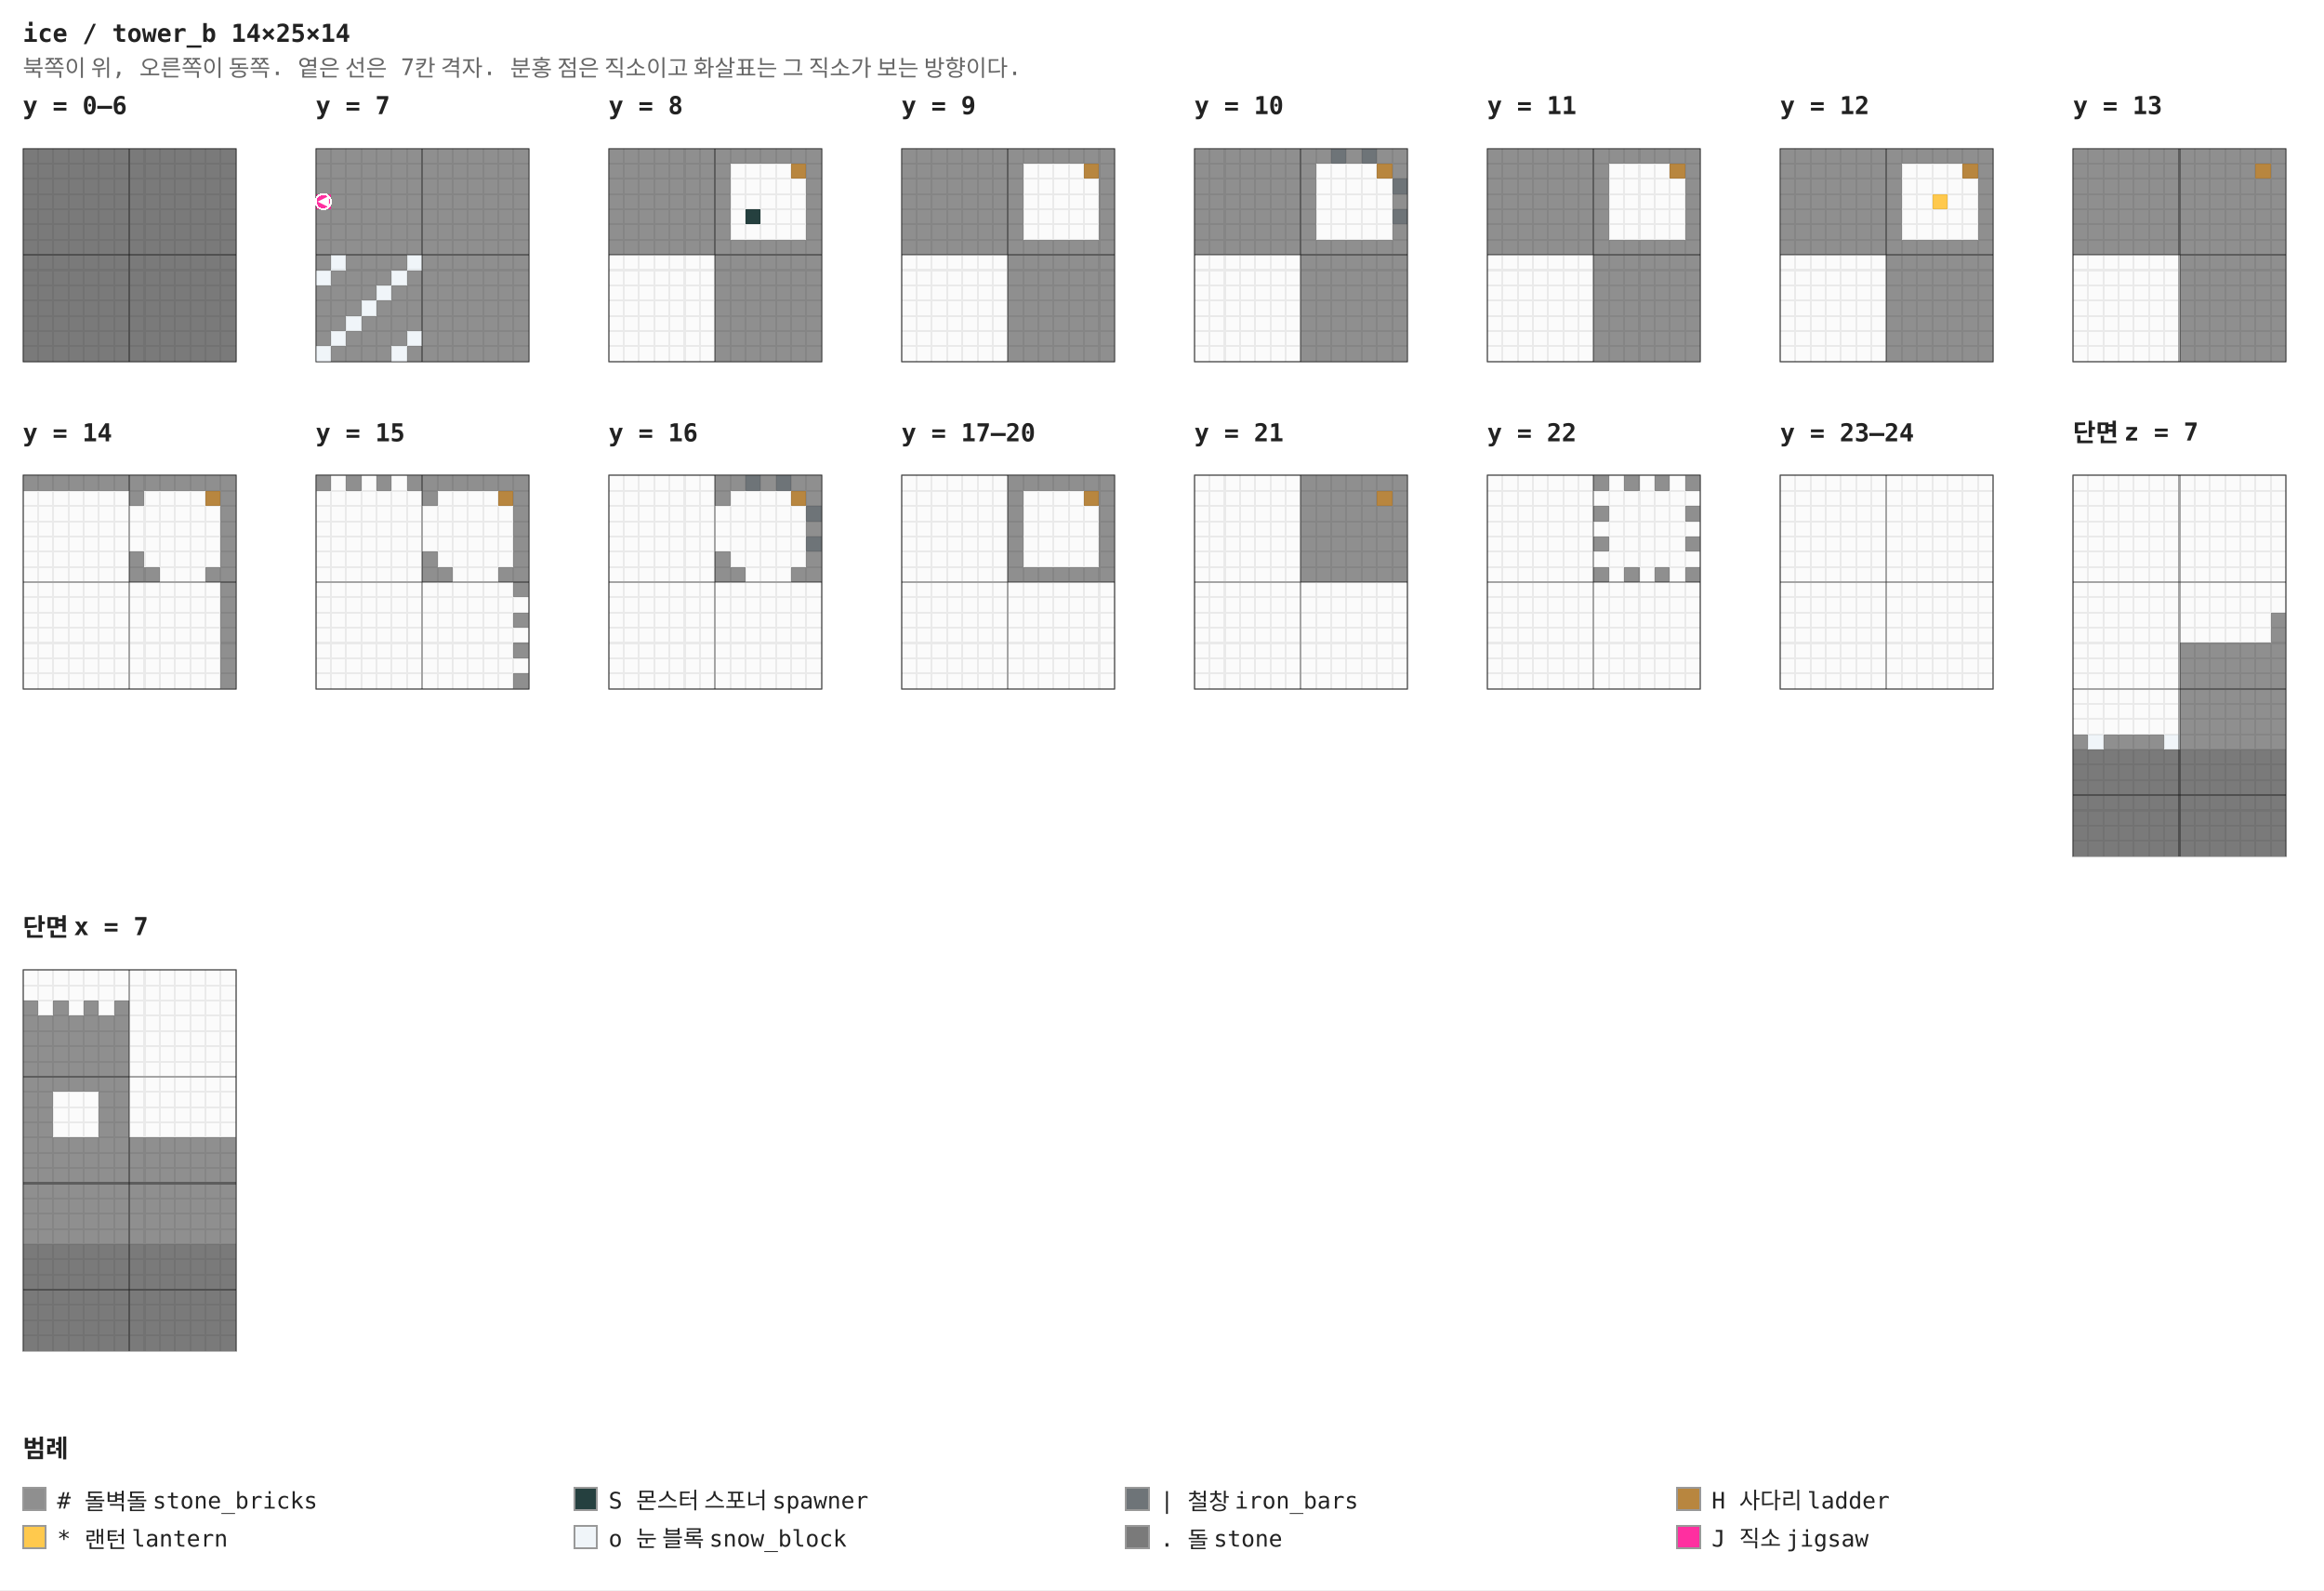
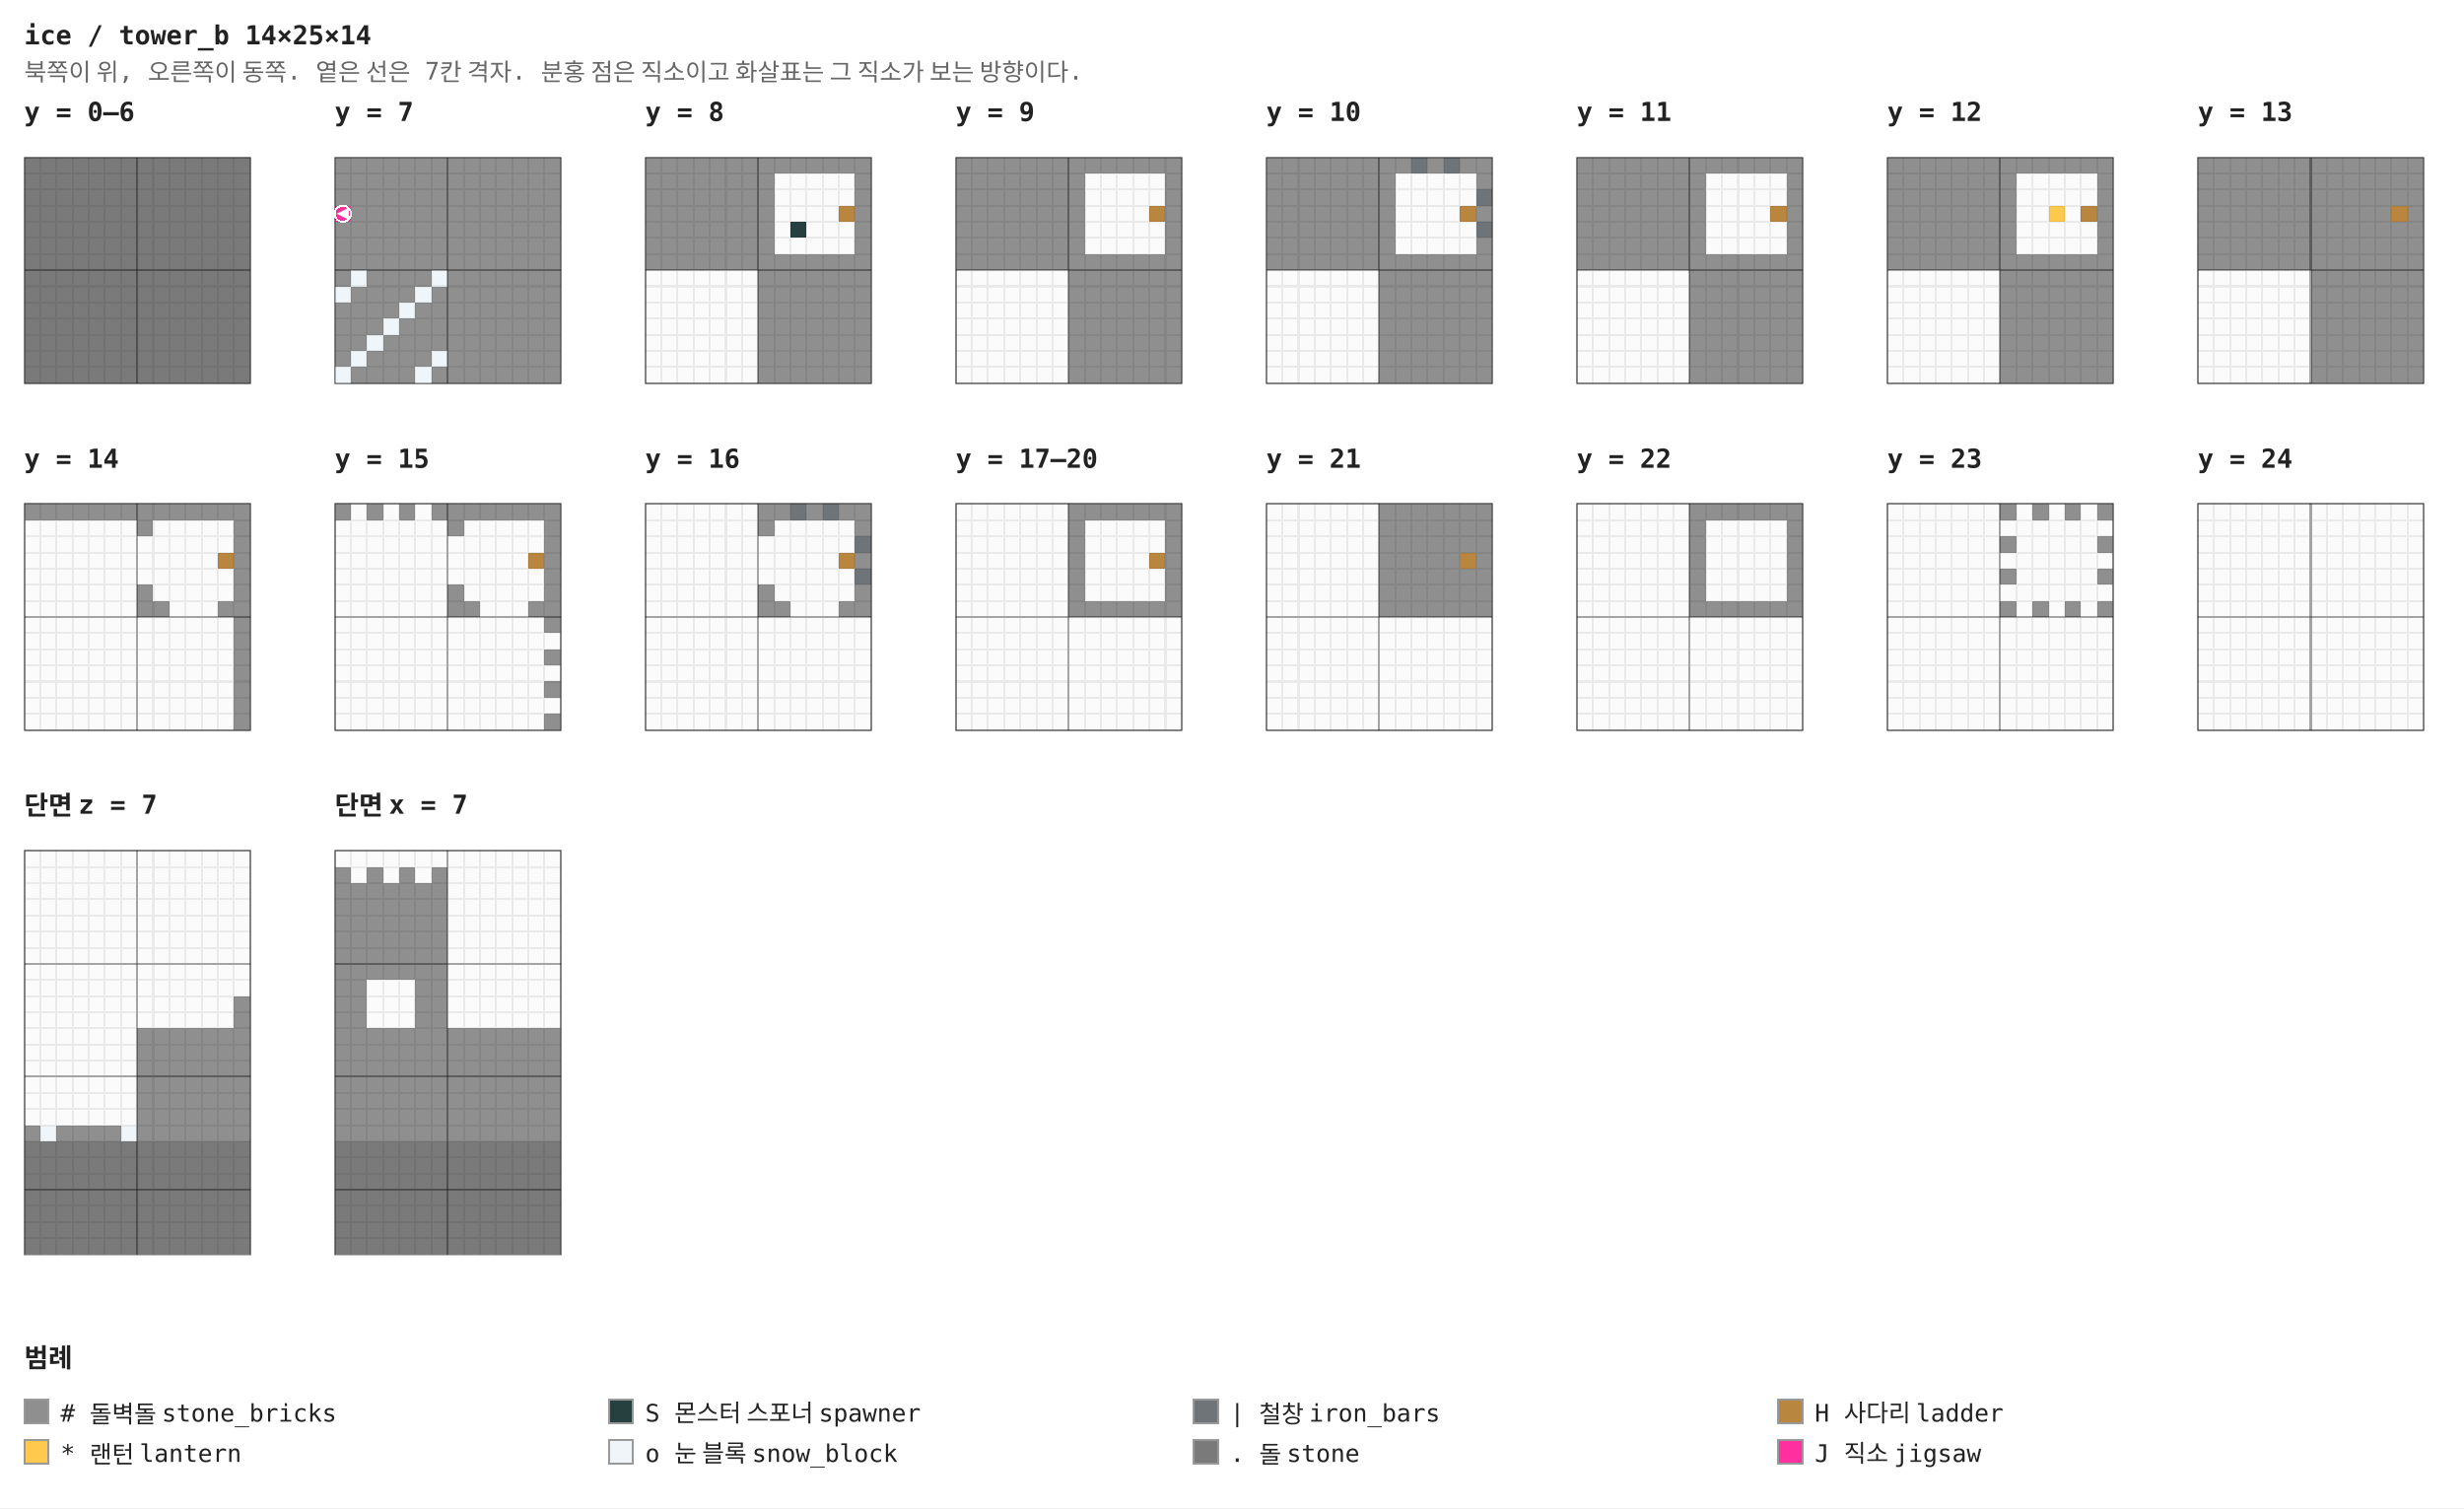
- <svg xmlns="http://www.w3.org/2000/svg" width="1222" height="836" viewBox="0 0 1222 836" shape-rendering="crispEdges" font-family="Consolas,'Malgun Gothic','Noto Sans KR',monospace">
+ <svg xmlns="http://www.w3.org/2000/svg" width="1222" height="748" viewBox="0 0 1222 748" shape-rendering="crispEdges" font-family="Consolas,'Malgun Gothic','Noto Sans KR',monospace">
  <style>text{fill:#222;shape-rendering:auto}.cap{font-size:13px;font-weight:bold}.leg{font-size:12px}.sub{font-size:12px;fill:#666}.tick{font-size:8px;fill:#999;text-anchor:middle}.arrow{font-size:10px;fill:#fff;text-anchor:middle}.fine{stroke:#000;stroke-opacity:.07;stroke-width:1;fill:none}.grid{stroke:#000;stroke-opacity:.30;stroke-width:1}</style>
  <rect width="100%" height="100%" fill="#fff" />
  <text x="12" y="22" class="cap" font-size="16">ice / tower_b   14×25×14</text>
  <text x="12" y="40" class="sub">북쪽이 위, 오른쪽이 동쪽. 옅은 선은 7칸 격자. 분홍 점은 직소이고 화살표는 그 직소가 보는 방향이다.</text>
  <text x="12" y="60" class="cap">y = 0–6</text>
  <rect x="12" y="78" width="112" height="112" fill="#fbfbfb" stroke="#bbb" />
  <path transform="translate(12,78) scale(8)" fill="#7a7a7a" d="M0 0h14v1h-14zM0 1h14v1h-14zM0 2h14v1h-14zM0 3h14v1h-14zM0 4h14v1h-14zM0 5h14v1h-14zM0 6h14v1h-14zM0 7h14v1h-14zM0 8h14v1h-14zM0 9h14v1h-14zM0 10h14v1h-14zM0 11h14v1h-14zM0 12h14v1h-14zM0 13h14v1h-14z" />
  <path class="fine" d="M20 78v112M28 78v112M36 78v112M44 78v112M52 78v112M60 78v112M68 78v112M76 78v112M84 78v112M92 78v112M100 78v112M108 78v112M116 78v112M12 86h112M12 94h112M12 102h112M12 110h112M12 118h112M12 126h112M12 134h112M12 142h112M12 150h112M12 158h112M12 166h112M12 174h112M12 182h112" />
  <line x1="12" y1="78" x2="12" y2="190" class="grid" />
  <line x1="68" y1="78" x2="68" y2="190" class="grid" />
  <line x1="124" y1="78" x2="124" y2="190" class="grid" />
  <line x1="12" y1="78" x2="124" y2="78" class="grid" />
  <line x1="12" y1="134" x2="124" y2="134" class="grid" />
  <line x1="12" y1="190" x2="124" y2="190" class="grid" />
  <text x="166" y="60" class="cap">y = 7</text>
  <rect x="166" y="78" width="112" height="112" fill="#fbfbfb" stroke="#bbb" />
  <path transform="translate(166,78) scale(8)" fill="#8f8f8f" d="M0 0h14v1h-14zM0 1h14v1h-14zM0 2h14v1h-14zM1 3h13v1h-13zM0 4h14v1h-14zM0 5h14v1h-14zM0 6h14v1h-14zM0 7h1v1h-1zM2 7h4v1h-4zM7 7h7v1h-7zM1 8h4v1h-4zM6 8h8v1h-8zM0 9h4v1h-4zM5 9h9v1h-9zM0 10h3v1h-3zM4 10h10v1h-10zM0 11h2v1h-2zM3 11h11v1h-11zM0 12h1v1h-1zM2 12h4v1h-4zM7 12h7v1h-7zM1 13h4v1h-4zM6 13h8v1h-8z" />
  <path transform="translate(166,78) scale(8)" fill="#ff2fa0" d="M0 3h1v1h-1z" />
  <path transform="translate(166,78) scale(8)" fill="#f0f5f9" d="M1 7h1v1h-1zM6 7h1v1h-1zM0 8h1v1h-1zM5 8h1v1h-1zM4 9h1v1h-1zM3 10h1v1h-1zM2 11h1v1h-1zM1 12h1v1h-1zM6 12h1v1h-1zM0 13h1v1h-1zM5 13h1v1h-1z" />
  <path class="fine" d="M174 78v112M182 78v112M190 78v112M198 78v112M206 78v112M214 78v112M222 78v112M230 78v112M238 78v112M246 78v112M254 78v112M262 78v112M270 78v112M166 86h112M166 94h112M166 102h112M166 110h112M166 118h112M166 126h112M166 134h112M166 142h112M166 150h112M166 158h112M166 166h112M166 174h112M166 182h112" />
  <line x1="166" y1="78" x2="166" y2="190" class="grid" />
  <line x1="222" y1="78" x2="222" y2="190" class="grid" />
  <line x1="278" y1="78" x2="278" y2="190" class="grid" />
  <line x1="166" y1="78" x2="278" y2="78" class="grid" />
  <line x1="166" y1="134" x2="278" y2="134" class="grid" />
  <line x1="166" y1="190" x2="278" y2="190" class="grid" />
  <circle cx="170.0" cy="106.0" r="4.0" fill="#ff2fa0" stroke="#fff" />
  <text x="170.0" y="108.6" class="arrow" font-size="7.2">◀</text>
  <text x="320" y="60" class="cap">y = 8</text>
  <rect x="320" y="78" width="112" height="112" fill="#fbfbfb" stroke="#bbb" />
  <path transform="translate(320,78) scale(8)" fill="#8f8f8f" d="M0 0h14v1h-14zM0 1h8v1h-8zM13 1h1v1h-1zM0 2h8v1h-8zM13 2h1v1h-1zM0 3h8v1h-8zM13 3h1v1h-1zM0 4h8v1h-8zM13 4h1v1h-1zM0 5h8v1h-8zM13 5h1v1h-1zM0 6h14v1h-14zM7 7h7v1h-7zM7 8h7v1h-7zM7 9h7v1h-7zM7 10h7v1h-7zM7 11h7v1h-7zM7 12h7v1h-7zM7 13h7v1h-7z" />
-   <path transform="translate(320,78) scale(8)" fill="#b8863f" d="M12 1h1v1h-1z" />
+   <path transform="translate(320,78) scale(8)" fill="#b8863f" d="M12 3h1v1h-1z" />
  <path transform="translate(320,78) scale(8)" fill="#25403f" d="M9 4h1v1h-1z" />
  <path class="fine" d="M328 78v112M336 78v112M344 78v112M352 78v112M360 78v112M368 78v112M376 78v112M384 78v112M392 78v112M400 78v112M408 78v112M416 78v112M424 78v112M320 86h112M320 94h112M320 102h112M320 110h112M320 118h112M320 126h112M320 134h112M320 142h112M320 150h112M320 158h112M320 166h112M320 174h112M320 182h112" />
  <line x1="320" y1="78" x2="320" y2="190" class="grid" />
  <line x1="376" y1="78" x2="376" y2="190" class="grid" />
  <line x1="432" y1="78" x2="432" y2="190" class="grid" />
  <line x1="320" y1="78" x2="432" y2="78" class="grid" />
  <line x1="320" y1="134" x2="432" y2="134" class="grid" />
  <line x1="320" y1="190" x2="432" y2="190" class="grid" />
  <text x="474" y="60" class="cap">y = 9</text>
  <rect x="474" y="78" width="112" height="112" fill="#fbfbfb" stroke="#bbb" />
  <path transform="translate(474,78) scale(8)" fill="#8f8f8f" d="M0 0h14v1h-14zM0 1h8v1h-8zM13 1h1v1h-1zM0 2h8v1h-8zM13 2h1v1h-1zM0 3h8v1h-8zM13 3h1v1h-1zM0 4h8v1h-8zM13 4h1v1h-1zM0 5h8v1h-8zM13 5h1v1h-1zM0 6h14v1h-14zM7 7h7v1h-7zM7 8h7v1h-7zM7 9h7v1h-7zM7 10h7v1h-7zM7 11h7v1h-7zM7 12h7v1h-7zM7 13h7v1h-7z" />
-   <path transform="translate(474,78) scale(8)" fill="#b8863f" d="M12 1h1v1h-1z" />
+   <path transform="translate(474,78) scale(8)" fill="#b8863f" d="M12 3h1v1h-1z" />
  <path class="fine" d="M482 78v112M490 78v112M498 78v112M506 78v112M514 78v112M522 78v112M530 78v112M538 78v112M546 78v112M554 78v112M562 78v112M570 78v112M578 78v112M474 86h112M474 94h112M474 102h112M474 110h112M474 118h112M474 126h112M474 134h112M474 142h112M474 150h112M474 158h112M474 166h112M474 174h112M474 182h112" />
  <line x1="474" y1="78" x2="474" y2="190" class="grid" />
  <line x1="530" y1="78" x2="530" y2="190" class="grid" />
  <line x1="586" y1="78" x2="586" y2="190" class="grid" />
  <line x1="474" y1="78" x2="586" y2="78" class="grid" />
  <line x1="474" y1="134" x2="586" y2="134" class="grid" />
  <line x1="474" y1="190" x2="586" y2="190" class="grid" />
  <text x="628" y="60" class="cap">y = 10</text>
  <rect x="628" y="78" width="112" height="112" fill="#fbfbfb" stroke="#bbb" />
  <path transform="translate(628,78) scale(8)" fill="#8f8f8f" d="M0 0h9v1h-9zM10 0h1v1h-1zM12 0h2v1h-2zM0 1h8v1h-8zM13 1h1v1h-1zM0 2h8v1h-8zM0 3h8v1h-8zM13 3h1v1h-1zM0 4h8v1h-8zM0 5h8v1h-8zM13 5h1v1h-1zM0 6h14v1h-14zM7 7h7v1h-7zM7 8h7v1h-7zM7 9h7v1h-7zM7 10h7v1h-7zM7 11h7v1h-7zM7 12h7v1h-7zM7 13h7v1h-7z" />
  <path transform="translate(628,78) scale(8)" fill="#6e7478" d="M9 0h1v1h-1zM11 0h1v1h-1zM13 2h1v1h-1zM13 4h1v1h-1z" />
-   <path transform="translate(628,78) scale(8)" fill="#b8863f" d="M12 1h1v1h-1z" />
+   <path transform="translate(628,78) scale(8)" fill="#b8863f" d="M12 3h1v1h-1z" />
  <path class="fine" d="M636 78v112M644 78v112M652 78v112M660 78v112M668 78v112M676 78v112M684 78v112M692 78v112M700 78v112M708 78v112M716 78v112M724 78v112M732 78v112M628 86h112M628 94h112M628 102h112M628 110h112M628 118h112M628 126h112M628 134h112M628 142h112M628 150h112M628 158h112M628 166h112M628 174h112M628 182h112" />
  <line x1="628" y1="78" x2="628" y2="190" class="grid" />
  <line x1="684" y1="78" x2="684" y2="190" class="grid" />
  <line x1="740" y1="78" x2="740" y2="190" class="grid" />
  <line x1="628" y1="78" x2="740" y2="78" class="grid" />
  <line x1="628" y1="134" x2="740" y2="134" class="grid" />
  <line x1="628" y1="190" x2="740" y2="190" class="grid" />
  <text x="782" y="60" class="cap">y = 11</text>
  <rect x="782" y="78" width="112" height="112" fill="#fbfbfb" stroke="#bbb" />
  <path transform="translate(782,78) scale(8)" fill="#8f8f8f" d="M0 0h14v1h-14zM0 1h8v1h-8zM13 1h1v1h-1zM0 2h8v1h-8zM13 2h1v1h-1zM0 3h8v1h-8zM13 3h1v1h-1zM0 4h8v1h-8zM13 4h1v1h-1zM0 5h8v1h-8zM13 5h1v1h-1zM0 6h14v1h-14zM7 7h7v1h-7zM7 8h7v1h-7zM7 9h7v1h-7zM7 10h7v1h-7zM7 11h7v1h-7zM7 12h7v1h-7zM7 13h7v1h-7z" />
-   <path transform="translate(782,78) scale(8)" fill="#b8863f" d="M12 1h1v1h-1z" />
+   <path transform="translate(782,78) scale(8)" fill="#b8863f" d="M12 3h1v1h-1z" />
  <path class="fine" d="M790 78v112M798 78v112M806 78v112M814 78v112M822 78v112M830 78v112M838 78v112M846 78v112M854 78v112M862 78v112M870 78v112M878 78v112M886 78v112M782 86h112M782 94h112M782 102h112M782 110h112M782 118h112M782 126h112M782 134h112M782 142h112M782 150h112M782 158h112M782 166h112M782 174h112M782 182h112" />
  <line x1="782" y1="78" x2="782" y2="190" class="grid" />
  <line x1="838" y1="78" x2="838" y2="190" class="grid" />
  <line x1="894" y1="78" x2="894" y2="190" class="grid" />
  <line x1="782" y1="78" x2="894" y2="78" class="grid" />
  <line x1="782" y1="134" x2="894" y2="134" class="grid" />
  <line x1="782" y1="190" x2="894" y2="190" class="grid" />
  <text x="936" y="60" class="cap">y = 12</text>
  <rect x="936" y="78" width="112" height="112" fill="#fbfbfb" stroke="#bbb" />
  <path transform="translate(936,78) scale(8)" fill="#8f8f8f" d="M0 0h14v1h-14zM0 1h8v1h-8zM13 1h1v1h-1zM0 2h8v1h-8zM13 2h1v1h-1zM0 3h8v1h-8zM13 3h1v1h-1zM0 4h8v1h-8zM13 4h1v1h-1zM0 5h8v1h-8zM13 5h1v1h-1zM0 6h14v1h-14zM7 7h7v1h-7zM7 8h7v1h-7zM7 9h7v1h-7zM7 10h7v1h-7zM7 11h7v1h-7zM7 12h7v1h-7zM7 13h7v1h-7z" />
-   <path transform="translate(936,78) scale(8)" fill="#b8863f" d="M12 1h1v1h-1z" />
  <path transform="translate(936,78) scale(8)" fill="#ffc94d" d="M10 3h1v1h-1z" />
+   <path transform="translate(936,78) scale(8)" fill="#b8863f" d="M12 3h1v1h-1z" />
  <path class="fine" d="M944 78v112M952 78v112M960 78v112M968 78v112M976 78v112M984 78v112M992 78v112M1000 78v112M1008 78v112M1016 78v112M1024 78v112M1032 78v112M1040 78v112M936 86h112M936 94h112M936 102h112M936 110h112M936 118h112M936 126h112M936 134h112M936 142h112M936 150h112M936 158h112M936 166h112M936 174h112M936 182h112" />
  <line x1="936" y1="78" x2="936" y2="190" class="grid" />
  <line x1="992" y1="78" x2="992" y2="190" class="grid" />
  <line x1="1048" y1="78" x2="1048" y2="190" class="grid" />
  <line x1="936" y1="78" x2="1048" y2="78" class="grid" />
  <line x1="936" y1="134" x2="1048" y2="134" class="grid" />
  <line x1="936" y1="190" x2="1048" y2="190" class="grid" />
  <text x="1090" y="60" class="cap">y = 13</text>
  <rect x="1090" y="78" width="112" height="112" fill="#fbfbfb" stroke="#bbb" />
-   <path transform="translate(1090,78) scale(8)" fill="#8f8f8f" d="M0 0h14v1h-14zM0 1h12v1h-12zM13 1h1v1h-1zM0 2h14v1h-14zM0 3h14v1h-14zM0 4h14v1h-14zM0 5h14v1h-14zM0 6h14v1h-14zM7 7h7v1h-7zM7 8h7v1h-7zM7 9h7v1h-7zM7 10h7v1h-7zM7 11h7v1h-7zM7 12h7v1h-7zM7 13h7v1h-7z" />
-   <path transform="translate(1090,78) scale(8)" fill="#b8863f" d="M12 1h1v1h-1z" />
+   <path transform="translate(1090,78) scale(8)" fill="#8f8f8f" d="M0 0h14v1h-14zM0 1h14v1h-14zM0 2h14v1h-14zM0 3h12v1h-12zM13 3h1v1h-1zM0 4h14v1h-14zM0 5h14v1h-14zM0 6h14v1h-14zM7 7h7v1h-7zM7 8h7v1h-7zM7 9h7v1h-7zM7 10h7v1h-7zM7 11h7v1h-7zM7 12h7v1h-7zM7 13h7v1h-7z" />
+   <path transform="translate(1090,78) scale(8)" fill="#b8863f" d="M12 3h1v1h-1z" />
  <path class="fine" d="M1098 78v112M1106 78v112M1114 78v112M1122 78v112M1130 78v112M1138 78v112M1146 78v112M1154 78v112M1162 78v112M1170 78v112M1178 78v112M1186 78v112M1194 78v112M1090 86h112M1090 94h112M1090 102h112M1090 110h112M1090 118h112M1090 126h112M1090 134h112M1090 142h112M1090 150h112M1090 158h112M1090 166h112M1090 174h112M1090 182h112" />
  <line x1="1090" y1="78" x2="1090" y2="190" class="grid" />
  <line x1="1146" y1="78" x2="1146" y2="190" class="grid" />
  <line x1="1202" y1="78" x2="1202" y2="190" class="grid" />
  <line x1="1090" y1="78" x2="1202" y2="78" class="grid" />
  <line x1="1090" y1="134" x2="1202" y2="134" class="grid" />
  <line x1="1090" y1="190" x2="1202" y2="190" class="grid" />
  <text x="12" y="232" class="cap">y = 14</text>
  <rect x="12" y="250" width="112" height="112" fill="#fbfbfb" stroke="#bbb" />
  <path transform="translate(12,250) scale(8)" fill="#8f8f8f" d="M0 0h14v1h-14zM7 1h1v1h-1zM13 1h1v1h-1zM13 2h1v1h-1zM13 3h1v1h-1zM13 4h1v1h-1zM7 5h1v1h-1zM13 5h1v1h-1zM7 6h2v1h-2zM12 6h2v1h-2zM13 7h1v1h-1zM13 8h1v1h-1zM13 9h1v1h-1zM13 10h1v1h-1zM13 11h1v1h-1zM13 12h1v1h-1zM13 13h1v1h-1z" />
-   <path transform="translate(12,250) scale(8)" fill="#b8863f" d="M12 1h1v1h-1z" />
+   <path transform="translate(12,250) scale(8)" fill="#b8863f" d="M12 3h1v1h-1z" />
  <path class="fine" d="M20 250v112M28 250v112M36 250v112M44 250v112M52 250v112M60 250v112M68 250v112M76 250v112M84 250v112M92 250v112M100 250v112M108 250v112M116 250v112M12 258h112M12 266h112M12 274h112M12 282h112M12 290h112M12 298h112M12 306h112M12 314h112M12 322h112M12 330h112M12 338h112M12 346h112M12 354h112" />
  <line x1="12" y1="250" x2="12" y2="362" class="grid" />
  <line x1="68" y1="250" x2="68" y2="362" class="grid" />
  <line x1="124" y1="250" x2="124" y2="362" class="grid" />
  <line x1="12" y1="250" x2="124" y2="250" class="grid" />
  <line x1="12" y1="306" x2="124" y2="306" class="grid" />
  <line x1="12" y1="362" x2="124" y2="362" class="grid" />
  <text x="166" y="232" class="cap">y = 15</text>
  <rect x="166" y="250" width="112" height="112" fill="#fbfbfb" stroke="#bbb" />
  <path transform="translate(166,250) scale(8)" fill="#8f8f8f" d="M0 0h1v1h-1zM2 0h1v1h-1zM4 0h1v1h-1zM6 0h8v1h-8zM7 1h1v1h-1zM13 1h1v1h-1zM13 2h1v1h-1zM13 3h1v1h-1zM13 4h1v1h-1zM7 5h1v1h-1zM13 5h1v1h-1zM7 6h2v1h-2zM12 6h2v1h-2zM13 7h1v1h-1zM13 9h1v1h-1zM13 11h1v1h-1zM13 13h1v1h-1z" />
-   <path transform="translate(166,250) scale(8)" fill="#b8863f" d="M12 1h1v1h-1z" />
+   <path transform="translate(166,250) scale(8)" fill="#b8863f" d="M12 3h1v1h-1z" />
  <path class="fine" d="M174 250v112M182 250v112M190 250v112M198 250v112M206 250v112M214 250v112M222 250v112M230 250v112M238 250v112M246 250v112M254 250v112M262 250v112M270 250v112M166 258h112M166 266h112M166 274h112M166 282h112M166 290h112M166 298h112M166 306h112M166 314h112M166 322h112M166 330h112M166 338h112M166 346h112M166 354h112" />
  <line x1="166" y1="250" x2="166" y2="362" class="grid" />
  <line x1="222" y1="250" x2="222" y2="362" class="grid" />
  <line x1="278" y1="250" x2="278" y2="362" class="grid" />
  <line x1="166" y1="250" x2="278" y2="250" class="grid" />
  <line x1="166" y1="306" x2="278" y2="306" class="grid" />
  <line x1="166" y1="362" x2="278" y2="362" class="grid" />
  <text x="320" y="232" class="cap">y = 16</text>
  <rect x="320" y="250" width="112" height="112" fill="#fbfbfb" stroke="#bbb" />
  <path transform="translate(320,250) scale(8)" fill="#8f8f8f" d="M7 0h2v1h-2zM10 0h1v1h-1zM12 0h2v1h-2zM7 1h1v1h-1zM13 1h1v1h-1zM13 3h1v1h-1zM7 5h1v1h-1zM13 5h1v1h-1zM7 6h2v1h-2zM12 6h2v1h-2z" />
  <path transform="translate(320,250) scale(8)" fill="#6e7478" d="M9 0h1v1h-1zM11 0h1v1h-1zM13 2h1v1h-1zM13 4h1v1h-1z" />
-   <path transform="translate(320,250) scale(8)" fill="#b8863f" d="M12 1h1v1h-1z" />
+   <path transform="translate(320,250) scale(8)" fill="#b8863f" d="M12 3h1v1h-1z" />
  <path class="fine" d="M328 250v112M336 250v112M344 250v112M352 250v112M360 250v112M368 250v112M376 250v112M384 250v112M392 250v112M400 250v112M408 250v112M416 250v112M424 250v112M320 258h112M320 266h112M320 274h112M320 282h112M320 290h112M320 298h112M320 306h112M320 314h112M320 322h112M320 330h112M320 338h112M320 346h112M320 354h112" />
  <line x1="320" y1="250" x2="320" y2="362" class="grid" />
  <line x1="376" y1="250" x2="376" y2="362" class="grid" />
  <line x1="432" y1="250" x2="432" y2="362" class="grid" />
  <line x1="320" y1="250" x2="432" y2="250" class="grid" />
  <line x1="320" y1="306" x2="432" y2="306" class="grid" />
  <line x1="320" y1="362" x2="432" y2="362" class="grid" />
  <text x="474" y="232" class="cap">y = 17–20</text>
  <rect x="474" y="250" width="112" height="112" fill="#fbfbfb" stroke="#bbb" />
  <path transform="translate(474,250) scale(8)" fill="#8f8f8f" d="M7 0h7v1h-7zM7 1h1v1h-1zM13 1h1v1h-1zM7 2h1v1h-1zM13 2h1v1h-1zM7 3h1v1h-1zM13 3h1v1h-1zM7 4h1v1h-1zM13 4h1v1h-1zM7 5h1v1h-1zM13 5h1v1h-1zM7 6h7v1h-7z" />
-   <path transform="translate(474,250) scale(8)" fill="#b8863f" d="M12 1h1v1h-1z" />
+   <path transform="translate(474,250) scale(8)" fill="#b8863f" d="M12 3h1v1h-1z" />
  <path class="fine" d="M482 250v112M490 250v112M498 250v112M506 250v112M514 250v112M522 250v112M530 250v112M538 250v112M546 250v112M554 250v112M562 250v112M570 250v112M578 250v112M474 258h112M474 266h112M474 274h112M474 282h112M474 290h112M474 298h112M474 306h112M474 314h112M474 322h112M474 330h112M474 338h112M474 346h112M474 354h112" />
  <line x1="474" y1="250" x2="474" y2="362" class="grid" />
  <line x1="530" y1="250" x2="530" y2="362" class="grid" />
  <line x1="586" y1="250" x2="586" y2="362" class="grid" />
  <line x1="474" y1="250" x2="586" y2="250" class="grid" />
  <line x1="474" y1="306" x2="586" y2="306" class="grid" />
  <line x1="474" y1="362" x2="586" y2="362" class="grid" />
  <text x="628" y="232" class="cap">y = 21</text>
  <rect x="628" y="250" width="112" height="112" fill="#fbfbfb" stroke="#bbb" />
-   <path transform="translate(628,250) scale(8)" fill="#8f8f8f" d="M7 0h7v1h-7zM7 1h5v1h-5zM13 1h1v1h-1zM7 2h7v1h-7zM7 3h7v1h-7zM7 4h7v1h-7zM7 5h7v1h-7zM7 6h7v1h-7z" />
-   <path transform="translate(628,250) scale(8)" fill="#b8863f" d="M12 1h1v1h-1z" />
+   <path transform="translate(628,250) scale(8)" fill="#8f8f8f" d="M7 0h7v1h-7zM7 1h7v1h-7zM7 2h7v1h-7zM7 3h5v1h-5zM13 3h1v1h-1zM7 4h7v1h-7zM7 5h7v1h-7zM7 6h7v1h-7z" />
+   <path transform="translate(628,250) scale(8)" fill="#b8863f" d="M12 3h1v1h-1z" />
  <path class="fine" d="M636 250v112M644 250v112M652 250v112M660 250v112M668 250v112M676 250v112M684 250v112M692 250v112M700 250v112M708 250v112M716 250v112M724 250v112M732 250v112M628 258h112M628 266h112M628 274h112M628 282h112M628 290h112M628 298h112M628 306h112M628 314h112M628 322h112M628 330h112M628 338h112M628 346h112M628 354h112" />
  <line x1="628" y1="250" x2="628" y2="362" class="grid" />
  <line x1="684" y1="250" x2="684" y2="362" class="grid" />
  <line x1="740" y1="250" x2="740" y2="362" class="grid" />
  <line x1="628" y1="250" x2="740" y2="250" class="grid" />
  <line x1="628" y1="306" x2="740" y2="306" class="grid" />
  <line x1="628" y1="362" x2="740" y2="362" class="grid" />
  <text x="782" y="232" class="cap">y = 22</text>
  <rect x="782" y="250" width="112" height="112" fill="#fbfbfb" stroke="#bbb" />
-   <path transform="translate(782,250) scale(8)" fill="#8f8f8f" d="M7 0h1v1h-1zM9 0h1v1h-1zM11 0h1v1h-1zM13 0h1v1h-1zM7 2h1v1h-1zM13 2h1v1h-1zM7 4h1v1h-1zM13 4h1v1h-1zM7 6h1v1h-1zM9 6h1v1h-1zM11 6h1v1h-1zM13 6h1v1h-1z" />
+   <path transform="translate(782,250) scale(8)" fill="#8f8f8f" d="M7 0h7v1h-7zM7 1h1v1h-1zM13 1h1v1h-1zM7 2h1v1h-1zM13 2h1v1h-1zM7 3h1v1h-1zM13 3h1v1h-1zM7 4h1v1h-1zM13 4h1v1h-1zM7 5h1v1h-1zM13 5h1v1h-1zM7 6h7v1h-7z" />
  <path class="fine" d="M790 250v112M798 250v112M806 250v112M814 250v112M822 250v112M830 250v112M838 250v112M846 250v112M854 250v112M862 250v112M870 250v112M878 250v112M886 250v112M782 258h112M782 266h112M782 274h112M782 282h112M782 290h112M782 298h112M782 306h112M782 314h112M782 322h112M782 330h112M782 338h112M782 346h112M782 354h112" />
  <line x1="782" y1="250" x2="782" y2="362" class="grid" />
  <line x1="838" y1="250" x2="838" y2="362" class="grid" />
  <line x1="894" y1="250" x2="894" y2="362" class="grid" />
  <line x1="782" y1="250" x2="894" y2="250" class="grid" />
  <line x1="782" y1="306" x2="894" y2="306" class="grid" />
  <line x1="782" y1="362" x2="894" y2="362" class="grid" />
-   <text x="936" y="232" class="cap">y = 23–24</text>
+   <text x="936" y="232" class="cap">y = 23</text>
  <rect x="936" y="250" width="112" height="112" fill="#fbfbfb" stroke="#bbb" />
+   <path transform="translate(936,250) scale(8)" fill="#8f8f8f" d="M7 0h1v1h-1zM9 0h1v1h-1zM11 0h1v1h-1zM13 0h1v1h-1zM7 2h1v1h-1zM13 2h1v1h-1zM7 4h1v1h-1zM13 4h1v1h-1zM7 6h1v1h-1zM9 6h1v1h-1zM11 6h1v1h-1zM13 6h1v1h-1z" />
  <path class="fine" d="M944 250v112M952 250v112M960 250v112M968 250v112M976 250v112M984 250v112M992 250v112M1000 250v112M1008 250v112M1016 250v112M1024 250v112M1032 250v112M1040 250v112M936 258h112M936 266h112M936 274h112M936 282h112M936 290h112M936 298h112M936 306h112M936 314h112M936 322h112M936 330h112M936 338h112M936 346h112M936 354h112" />
  <line x1="936" y1="250" x2="936" y2="362" class="grid" />
  <line x1="992" y1="250" x2="992" y2="362" class="grid" />
  <line x1="1048" y1="250" x2="1048" y2="362" class="grid" />
  <line x1="936" y1="250" x2="1048" y2="250" class="grid" />
  <line x1="936" y1="306" x2="1048" y2="306" class="grid" />
  <line x1="936" y1="362" x2="1048" y2="362" class="grid" />
-   <text x="1090" y="232" class="cap">단면 z = 7</text>
-   <rect x="1090" y="250" width="112" height="200" fill="#fbfbfb" stroke="#bbb" />
-   <path transform="translate(1090,250) scale(8)" fill="#8f8f8f" d="M13 9h1v1h-1zM13 10h1v1h-1zM7 11h7v1h-7zM7 12h7v1h-7zM7 13h7v1h-7zM7 14h7v1h-7zM7 15h7v1h-7zM7 16h7v1h-7zM0 17h1v1h-1zM2 17h4v1h-4zM7 17h7v1h-7z" />
-   <path transform="translate(1090,250) scale(8)" fill="#f0f5f9" d="M1 17h1v1h-1zM6 17h1v1h-1z" />
-   <path transform="translate(1090,250) scale(8)" fill="#7a7a7a" d="M0 18h14v1h-14zM0 19h14v1h-14zM0 20h14v1h-14zM0 21h14v1h-14zM0 22h14v1h-14zM0 23h14v1h-14zM0 24h14v1h-14z" />
-   <path class="fine" d="M1098 250v200M1106 250v200M1114 250v200M1122 250v200M1130 250v200M1138 250v200M1146 250v200M1154 250v200M1162 250v200M1170 250v200M1178 250v200M1186 250v200M1194 250v200M1090 258h112M1090 266h112M1090 274h112M1090 282h112M1090 290h112M1090 298h112M1090 306h112M1090 314h112M1090 322h112M1090 330h112M1090 338h112M1090 346h112M1090 354h112M1090 362h112M1090 370h112M1090 378h112M1090 386h112M1090 394h112M1090 402h112M1090 410h112M1090 418h112M1090 426h112M1090 434h112M1090 442h112" />
-   <line x1="1090" y1="250" x2="1090" y2="450" class="grid" />
-   <line x1="1146" y1="250" x2="1146" y2="450" class="grid" />
-   <line x1="1202" y1="250" x2="1202" y2="450" class="grid" />
+   <text x="1090" y="232" class="cap">y = 24</text>
+   <rect x="1090" y="250" width="112" height="112" fill="#fbfbfb" stroke="#bbb" />
+   <path class="fine" d="M1098 250v112M1106 250v112M1114 250v112M1122 250v112M1130 250v112M1138 250v112M1146 250v112M1154 250v112M1162 250v112M1170 250v112M1178 250v112M1186 250v112M1194 250v112M1090 258h112M1090 266h112M1090 274h112M1090 282h112M1090 290h112M1090 298h112M1090 306h112M1090 314h112M1090 322h112M1090 330h112M1090 338h112M1090 346h112M1090 354h112" />
+   <line x1="1090" y1="250" x2="1090" y2="362" class="grid" />
+   <line x1="1146" y1="250" x2="1146" y2="362" class="grid" />
+   <line x1="1202" y1="250" x2="1202" y2="362" class="grid" />
  <line x1="1090" y1="250" x2="1202" y2="250" class="grid" />
  <line x1="1090" y1="306" x2="1202" y2="306" class="grid" />
  <line x1="1090" y1="362" x2="1202" y2="362" class="grid" />
-   <line x1="1090" y1="418" x2="1202" y2="418" class="grid" />
-   <text x="12" y="492" class="cap">단면 x = 7</text>
-   <rect x="12" y="510" width="112" height="200" fill="#fbfbfb" stroke="#bbb" />
-   <path transform="translate(12,510) scale(8)" fill="#8f8f8f" d="M0 2h1v1h-1zM2 2h1v1h-1zM4 2h1v1h-1zM6 2h1v1h-1zM0 3h7v1h-7zM0 4h7v1h-7zM0 5h7v1h-7zM0 6h7v1h-7zM0 7h7v1h-7zM0 8h2v1h-2zM5 8h2v1h-2zM0 9h2v1h-2zM5 9h2v1h-2zM0 10h2v1h-2zM5 10h2v1h-2zM0 11h14v1h-14zM0 12h14v1h-14zM0 13h14v1h-14zM0 14h14v1h-14zM0 15h14v1h-14zM0 16h14v1h-14zM0 17h14v1h-14z" />
-   <path transform="translate(12,510) scale(8)" fill="#7a7a7a" d="M0 18h14v1h-14zM0 19h14v1h-14zM0 20h14v1h-14zM0 21h14v1h-14zM0 22h14v1h-14zM0 23h14v1h-14zM0 24h14v1h-14z" />
-   <path class="fine" d="M20 510v200M28 510v200M36 510v200M44 510v200M52 510v200M60 510v200M68 510v200M76 510v200M84 510v200M92 510v200M100 510v200M108 510v200M116 510v200M12 518h112M12 526h112M12 534h112M12 542h112M12 550h112M12 558h112M12 566h112M12 574h112M12 582h112M12 590h112M12 598h112M12 606h112M12 614h112M12 622h112M12 630h112M12 638h112M12 646h112M12 654h112M12 662h112M12 670h112M12 678h112M12 686h112M12 694h112M12 702h112" />
-   <line x1="12" y1="510" x2="12" y2="710" class="grid" />
-   <line x1="68" y1="510" x2="68" y2="710" class="grid" />
-   <line x1="124" y1="510" x2="124" y2="710" class="grid" />
-   <line x1="12" y1="510" x2="124" y2="510" class="grid" />
-   <line x1="12" y1="566" x2="124" y2="566" class="grid" />
-   <line x1="12" y1="622" x2="124" y2="622" class="grid" />
-   <line x1="12" y1="678" x2="124" y2="678" class="grid" />
-   <text x="12" y="766" class="cap">범례</text>
-   <rect x="12" y="782" width="12" height="12" fill="#8f8f8f" stroke="#999" />
-   <text x="30" y="793" class="leg">#  돌벽돌  stone_bricks</text>
-   <rect x="302" y="782" width="12" height="12" fill="#25403f" stroke="#999" />
-   <text x="320" y="793" class="leg">S  몬스터 스포너  spawner</text>
-   <rect x="592" y="782" width="12" height="12" fill="#6e7478" stroke="#999" />
-   <text x="610" y="793" class="leg">|  철창  iron_bars</text>
-   <rect x="882" y="782" width="12" height="12" fill="#b8863f" stroke="#999" />
-   <text x="900" y="793" class="leg">H  사다리  ladder</text>
-   <rect x="12" y="802" width="12" height="12" fill="#ffc94d" stroke="#999" />
-   <text x="30" y="813" class="leg">*  랜턴  lantern</text>
-   <rect x="302" y="802" width="12" height="12" fill="#f0f5f9" stroke="#999" />
-   <text x="320" y="813" class="leg">o  눈 블록  snow_block</text>
-   <rect x="592" y="802" width="12" height="12" fill="#7a7a7a" stroke="#999" />
-   <text x="610" y="813" class="leg">.  돌  stone</text>
-   <rect x="882" y="802" width="12" height="12" fill="#ff2fa0" stroke="#999" />
-   <text x="900" y="813" class="leg">J  직소  jigsaw</text>
+   <text x="12" y="404" class="cap">단면 z = 7</text>
+   <rect x="12" y="422" width="112" height="200" fill="#fbfbfb" stroke="#bbb" />
+   <path transform="translate(12,422) scale(8)" fill="#8f8f8f" d="M13 9h1v1h-1zM13 10h1v1h-1zM7 11h7v1h-7zM7 12h7v1h-7zM7 13h7v1h-7zM7 14h7v1h-7zM7 15h7v1h-7zM7 16h7v1h-7zM0 17h1v1h-1zM2 17h4v1h-4zM7 17h7v1h-7z" />
+   <path transform="translate(12,422) scale(8)" fill="#f0f5f9" d="M1 17h1v1h-1zM6 17h1v1h-1z" />
+   <path transform="translate(12,422) scale(8)" fill="#7a7a7a" d="M0 18h14v1h-14zM0 19h14v1h-14zM0 20h14v1h-14zM0 21h14v1h-14zM0 22h14v1h-14zM0 23h14v1h-14zM0 24h14v1h-14z" />
+   <path class="fine" d="M20 422v200M28 422v200M36 422v200M44 422v200M52 422v200M60 422v200M68 422v200M76 422v200M84 422v200M92 422v200M100 422v200M108 422v200M116 422v200M12 430h112M12 438h112M12 446h112M12 454h112M12 462h112M12 470h112M12 478h112M12 486h112M12 494h112M12 502h112M12 510h112M12 518h112M12 526h112M12 534h112M12 542h112M12 550h112M12 558h112M12 566h112M12 574h112M12 582h112M12 590h112M12 598h112M12 606h112M12 614h112" />
+   <line x1="12" y1="422" x2="12" y2="622" class="grid" />
+   <line x1="68" y1="422" x2="68" y2="622" class="grid" />
+   <line x1="124" y1="422" x2="124" y2="622" class="grid" />
+   <line x1="12" y1="422" x2="124" y2="422" class="grid" />
+   <line x1="12" y1="478" x2="124" y2="478" class="grid" />
+   <line x1="12" y1="534" x2="124" y2="534" class="grid" />
+   <line x1="12" y1="590" x2="124" y2="590" class="grid" />
+   <text x="166" y="404" class="cap">단면 x = 7</text>
+   <rect x="166" y="422" width="112" height="200" fill="#fbfbfb" stroke="#bbb" />
+   <path transform="translate(166,422) scale(8)" fill="#8f8f8f" d="M0 1h1v1h-1zM2 1h1v1h-1zM4 1h1v1h-1zM6 1h1v1h-1zM0 2h7v1h-7zM0 3h7v1h-7zM0 4h7v1h-7zM0 5h7v1h-7zM0 6h7v1h-7zM0 7h7v1h-7zM0 8h2v1h-2zM5 8h2v1h-2zM0 9h2v1h-2zM5 9h2v1h-2zM0 10h2v1h-2zM5 10h2v1h-2zM0 11h14v1h-14zM0 12h14v1h-14zM0 13h14v1h-14zM0 14h14v1h-14zM0 15h14v1h-14zM0 16h14v1h-14zM0 17h14v1h-14z" />
+   <path transform="translate(166,422) scale(8)" fill="#7a7a7a" d="M0 18h14v1h-14zM0 19h14v1h-14zM0 20h14v1h-14zM0 21h14v1h-14zM0 22h14v1h-14zM0 23h14v1h-14zM0 24h14v1h-14z" />
+   <path class="fine" d="M174 422v200M182 422v200M190 422v200M198 422v200M206 422v200M214 422v200M222 422v200M230 422v200M238 422v200M246 422v200M254 422v200M262 422v200M270 422v200M166 430h112M166 438h112M166 446h112M166 454h112M166 462h112M166 470h112M166 478h112M166 486h112M166 494h112M166 502h112M166 510h112M166 518h112M166 526h112M166 534h112M166 542h112M166 550h112M166 558h112M166 566h112M166 574h112M166 582h112M166 590h112M166 598h112M166 606h112M166 614h112" />
+   <line x1="166" y1="422" x2="166" y2="622" class="grid" />
+   <line x1="222" y1="422" x2="222" y2="622" class="grid" />
+   <line x1="278" y1="422" x2="278" y2="622" class="grid" />
+   <line x1="166" y1="422" x2="278" y2="422" class="grid" />
+   <line x1="166" y1="478" x2="278" y2="478" class="grid" />
+   <line x1="166" y1="534" x2="278" y2="534" class="grid" />
+   <line x1="166" y1="590" x2="278" y2="590" class="grid" />
+   <text x="12" y="678" class="cap">범례</text>
+   <rect x="12" y="694" width="12" height="12" fill="#8f8f8f" stroke="#999" />
+   <text x="30" y="705" class="leg">#  돌벽돌  stone_bricks</text>
+   <rect x="302" y="694" width="12" height="12" fill="#25403f" stroke="#999" />
+   <text x="320" y="705" class="leg">S  몬스터 스포너  spawner</text>
+   <rect x="592" y="694" width="12" height="12" fill="#6e7478" stroke="#999" />
+   <text x="610" y="705" class="leg">|  철창  iron_bars</text>
+   <rect x="882" y="694" width="12" height="12" fill="#b8863f" stroke="#999" />
+   <text x="900" y="705" class="leg">H  사다리  ladder</text>
+   <rect x="12" y="714" width="12" height="12" fill="#ffc94d" stroke="#999" />
+   <text x="30" y="725" class="leg">*  랜턴  lantern</text>
+   <rect x="302" y="714" width="12" height="12" fill="#f0f5f9" stroke="#999" />
+   <text x="320" y="725" class="leg">o  눈 블록  snow_block</text>
+   <rect x="592" y="714" width="12" height="12" fill="#7a7a7a" stroke="#999" />
+   <text x="610" y="725" class="leg">.  돌  stone</text>
+   <rect x="882" y="714" width="12" height="12" fill="#ff2fa0" stroke="#999" />
+   <text x="900" y="725" class="leg">J  직소  jigsaw</text>
</svg>
